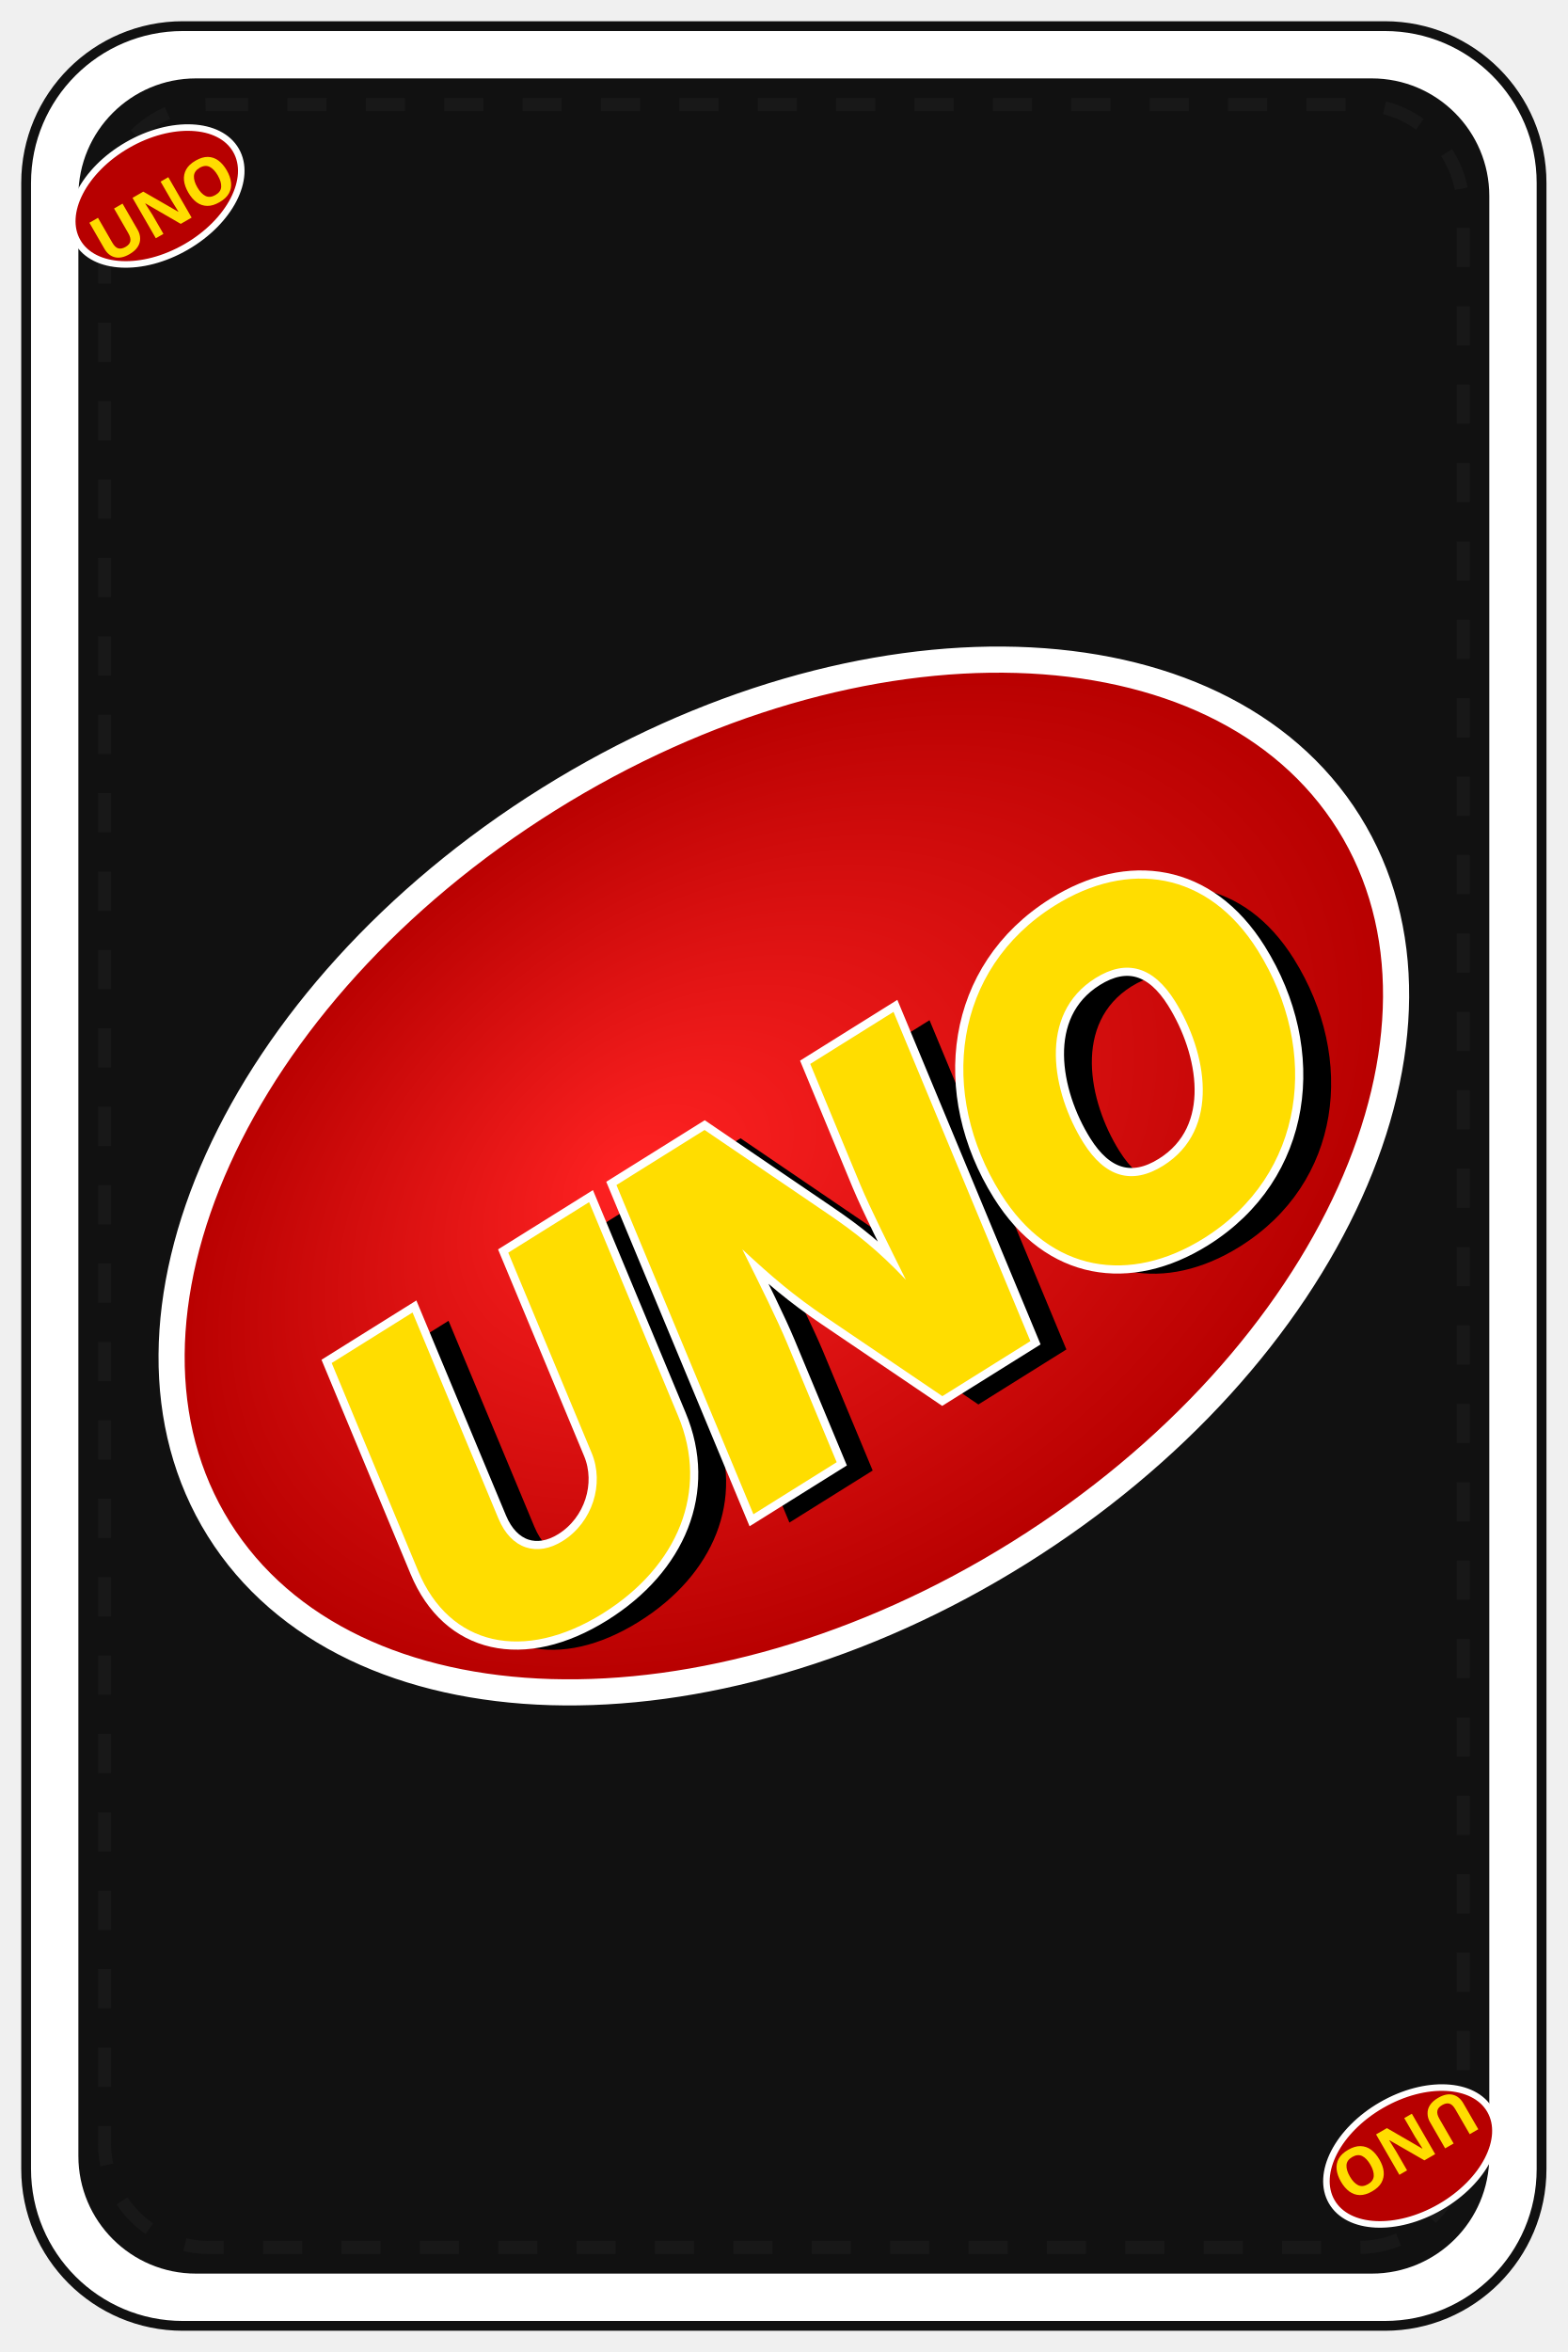
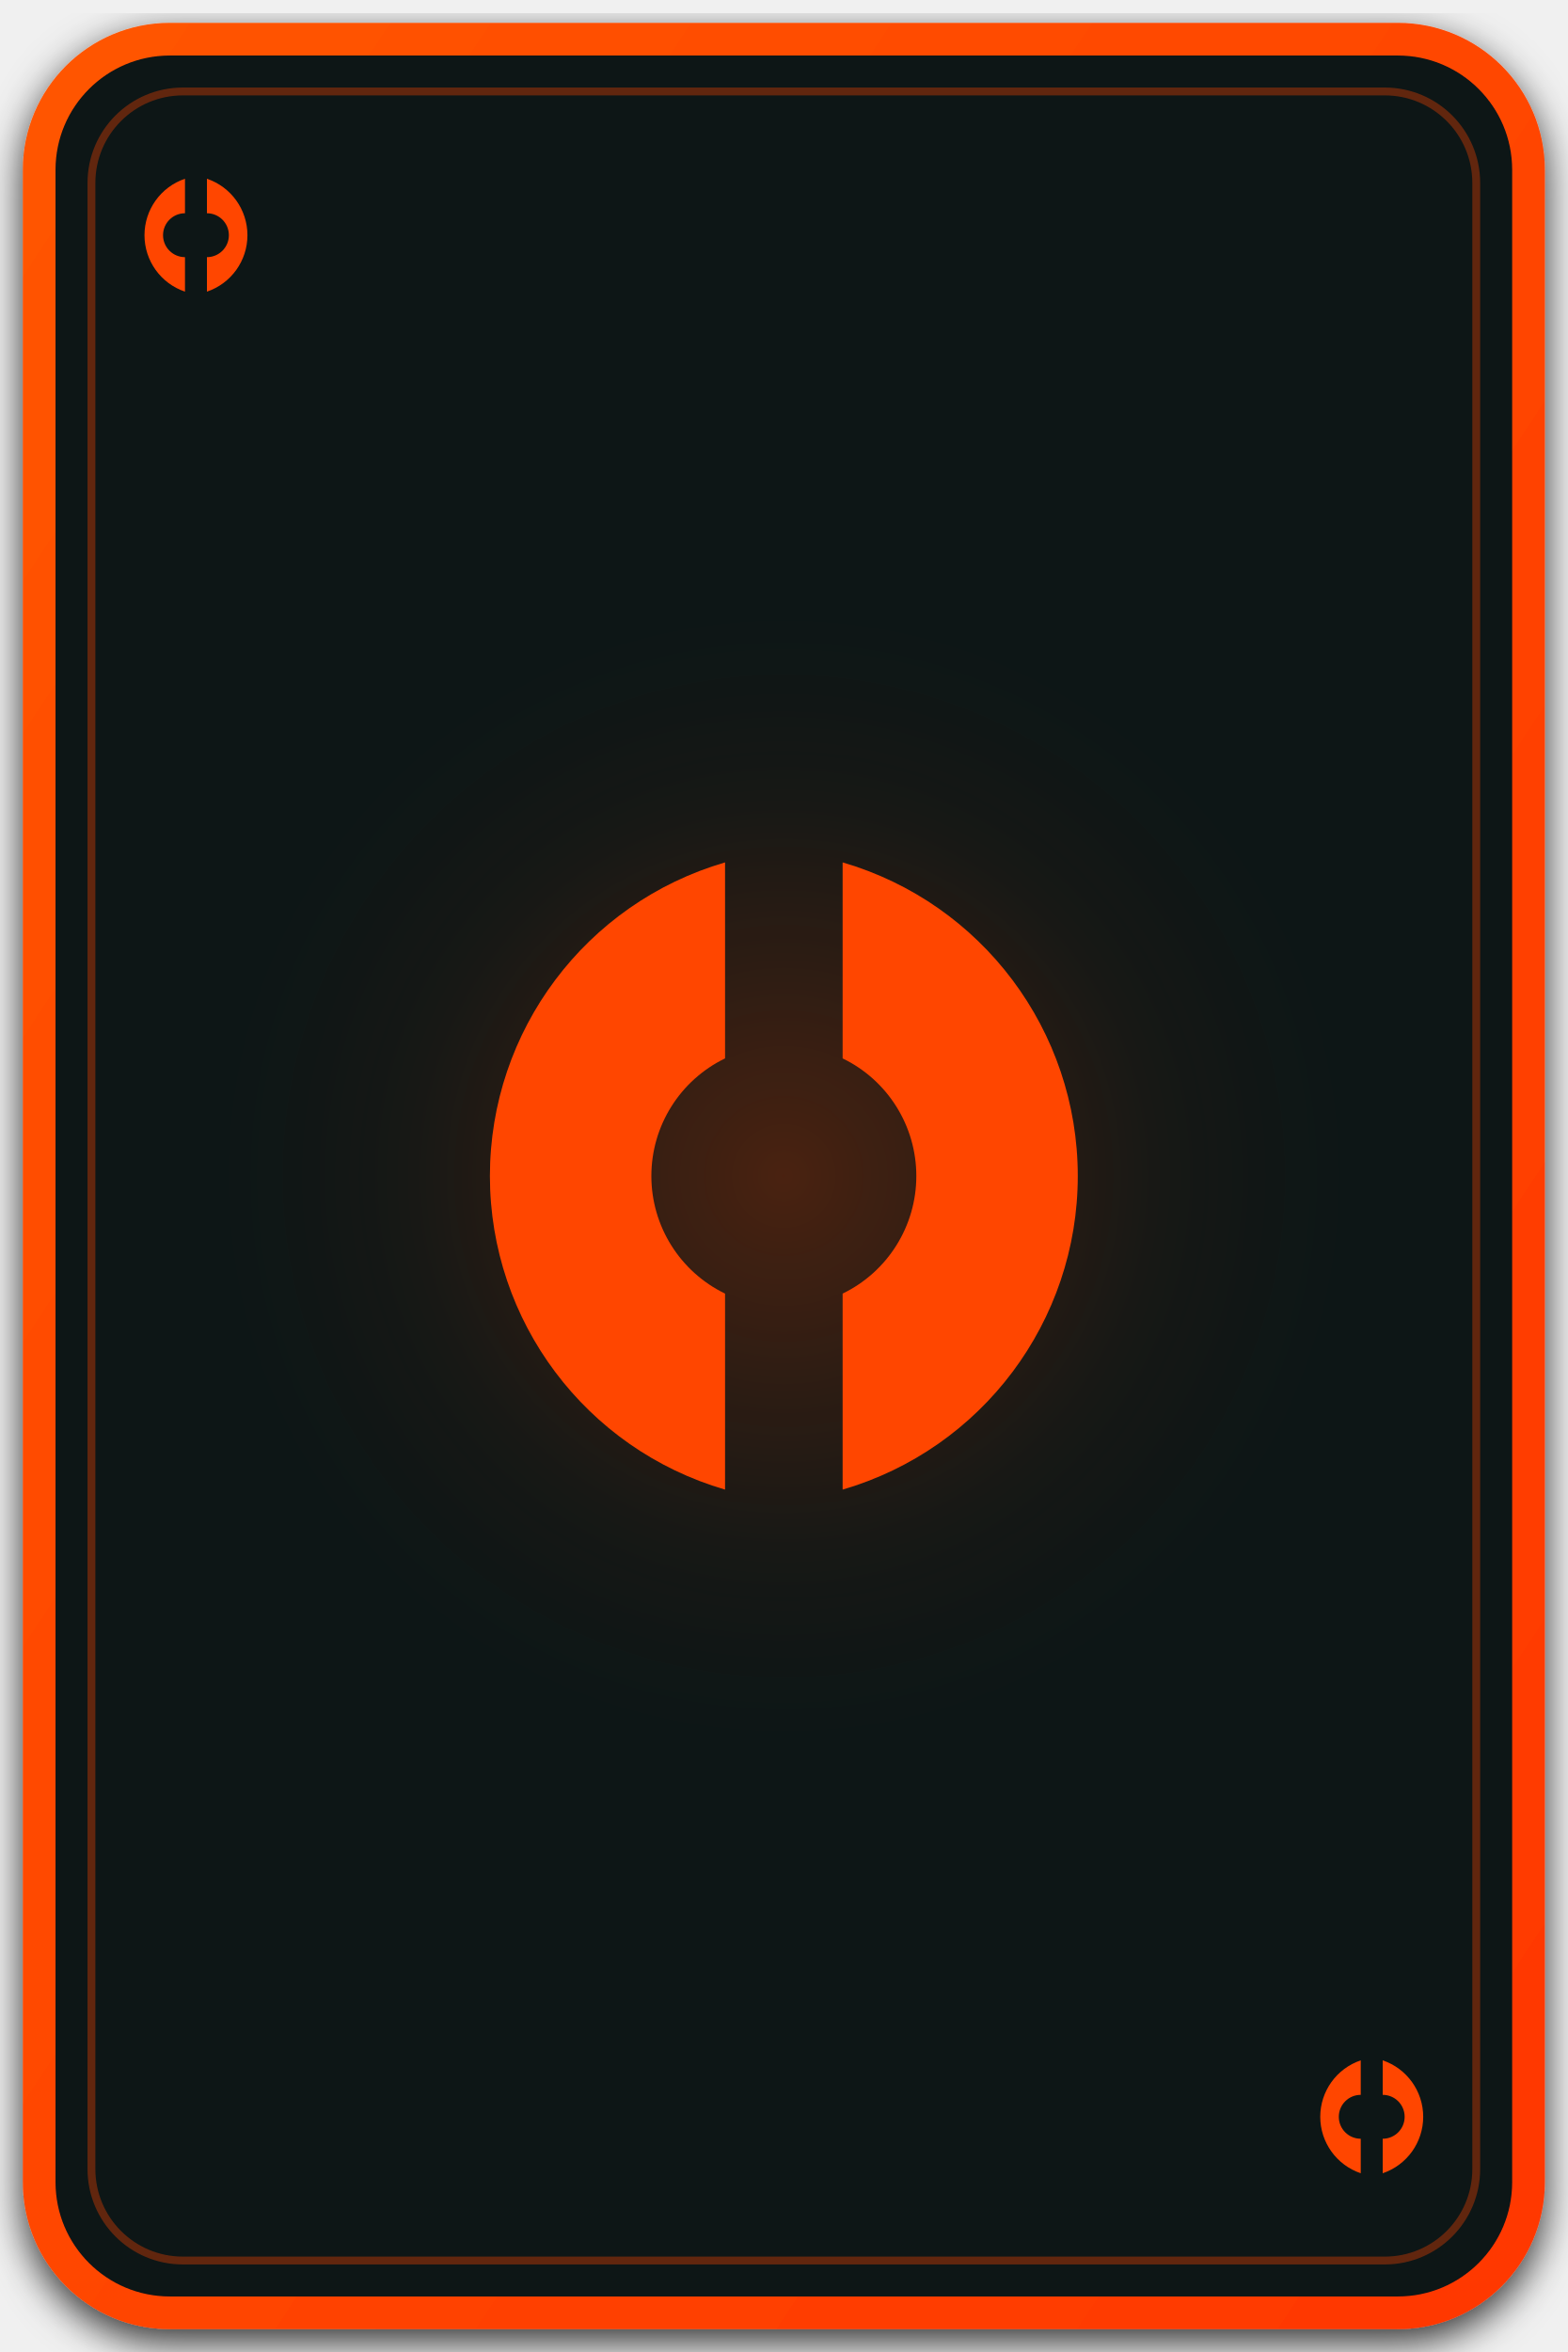
<svg xmlns="http://www.w3.org/2000/svg" viewBox="0 0 240 360" width="240" height="360">
  <defs>
-     <radialGradient id="ovalGlow" cx="50%" cy="50%" r="50%" fx="40%" fy="40%">
-       <stop offset="0%" stop-color="#ff2222" />
-       <stop offset="100%" stop-color="#b70000" />
+     <filter id="hemiCardGlow" x="-25%" y="-25%" width="150%" height="150%">
+       <feDropShadow dx="0" dy="4" stdDeviation="6" flood-color="#FF4600" flood-opacity="0.35" />
+       <feDropShadow dx="0" dy="2" stdDeviation="3" flood-color="#000000" flood-opacity="0.8" />
+     </filter>
+     <radialGradient id="centerOrangeAura" cx="50%" cy="50%" r="55%">
+       <stop offset="0%" stop-color="#FF4600" stop-opacity="0.25" />
+       <stop offset="60%" stop-color="#FF4600" stop-opacity="0.05" />
+       <stop offset="100%" stop-color="#0E1217" stop-opacity="0" />
    </radialGradient>
-     <filter id="cardShadow" x="-10%" y="-10%" width="120%" height="120%">
-       <feDropShadow dx="2" dy="4" stdDeviation="4" flood-color="#000" flood-opacity="0.6" />
-     </filter>
+     <linearGradient id="cardOrangeBorder" x1="0%" y1="0%" x2="100%" y2="100%">
+       <stop offset="0%" stop-color="#FF5500" />
+       <stop offset="100%" stop-color="#FF3700" />
+     </linearGradient>
  </defs>
-   <rect x="4" y="4" width="232" height="352" rx="24" ry="24" fill="#ffffff" stroke="#111111" stroke-width="1.5" />
-   <rect x="12" y="12" width="216" height="336" rx="18" ry="18" fill="#111111" />
-   <rect x="16" y="16" width="208" height="328" rx="16" ry="16" fill="none" stroke="#222222" stroke-width="2" stroke-dasharray="6,6" opacity="0.4" />
-   <ellipse cx="120" cy="180" rx="102" ry="68" transform="rotate(-32 120 180)" fill="url(#ovalGlow)" stroke="#ffffff" stroke-width="4" />
-   <text x="123" y="197" text-anchor="middle" dominant-baseline="middle" transform="rotate(-32 120 180)" font-family="system-ui, -apple-system, sans-serif, Impact" font-weight="900" font-style="italic" font-size="74" fill="#000000" letter-spacing="-2px">
-     UNO
-   </text>
-   <text x="119" y="193" text-anchor="middle" dominant-baseline="middle" transform="rotate(-32 120 180)" font-family="system-ui, -apple-system, sans-serif, Impact" font-weight="900" font-style="italic" font-size="74" fill="#ffdd00" stroke="#ffffff" stroke-width="2.5" paint-order="stroke fill" letter-spacing="-2px">
-     UNO
-   </text>
-   <g transform="translate(24, 30)">
-     <ellipse cx="0" cy="0" rx="14" ry="9" transform="rotate(-30)" fill="#b70000" stroke="#fff" stroke-width="1" />
-     <text x="0" y="2" text-anchor="middle" dominant-baseline="middle" transform="rotate(-30)" font-family="Impact, sans-serif" font-size="10" font-weight="900" fill="#ffdd00">UNO</text>
+   <rect x="6" y="6" width="228" height="348" rx="20" ry="20" fill="#0E1217" stroke="url(#cardOrangeBorder)" stroke-width="5" filter="url(#hemiCardGlow)" />
+   <rect x="14" y="14" width="212" height="332" rx="14" ry="14" fill="none" stroke="#FF4600" stroke-width="1.2" stroke-opacity="0.35" />
+   <circle cx="120" cy="180" r="85" fill="url(#centerOrangeAura)" />
+   <g id="hemi-center-logo" transform="translate(120, 180)">
+     <path d="M -9 -48 A 50 50 0 0 0 -9 48 L -9 18 A 20 20 0 0 1 -9 -18 Z" fill="#FF4600" />
+     <path d="M 9 -48 A 50 50 0 0 1 9 48 L 9 18 A 20 20 0 0 0 9 -18 Z" fill="#FF4600" />
  </g>
-   <g transform="translate(216, 330) rotate(180)">
-     <ellipse cx="0" cy="0" rx="14" ry="9" transform="rotate(-30)" fill="#b70000" stroke="#fff" stroke-width="1" />
-     <text x="0" y="2" text-anchor="middle" dominant-baseline="middle" transform="rotate(-30)" font-family="Impact, sans-serif" font-size="10" font-weight="900" fill="#ffdd00">UNO</text>
+   <g transform="translate(30, 36) scale(0.24)">
+     <path d="M -7 -36 A 38 38 0 0 0 -7 36 L -7 14 A 14 14 0 0 1 -7 -14 Z" fill="#FF4600" />
+     <path d="M 7 -36 A 38 38 0 0 1 7 36 L 7 14 A 14 14 0 0 0 7 -14 Z" fill="#FF4600" />
+   </g>
+   <g transform="translate(210, 324) scale(0.24) rotate(180)">
+     <path d="M -7 -36 A 38 38 0 0 0 -7 36 L -7 14 A 14 14 0 0 1 -7 -14 Z" fill="#FF4600" />
+     <path d="M 7 -36 A 38 38 0 0 1 7 36 L 7 14 A 14 14 0 0 0 7 -14 Z" fill="#FF4600" />
  </g>
</svg>
